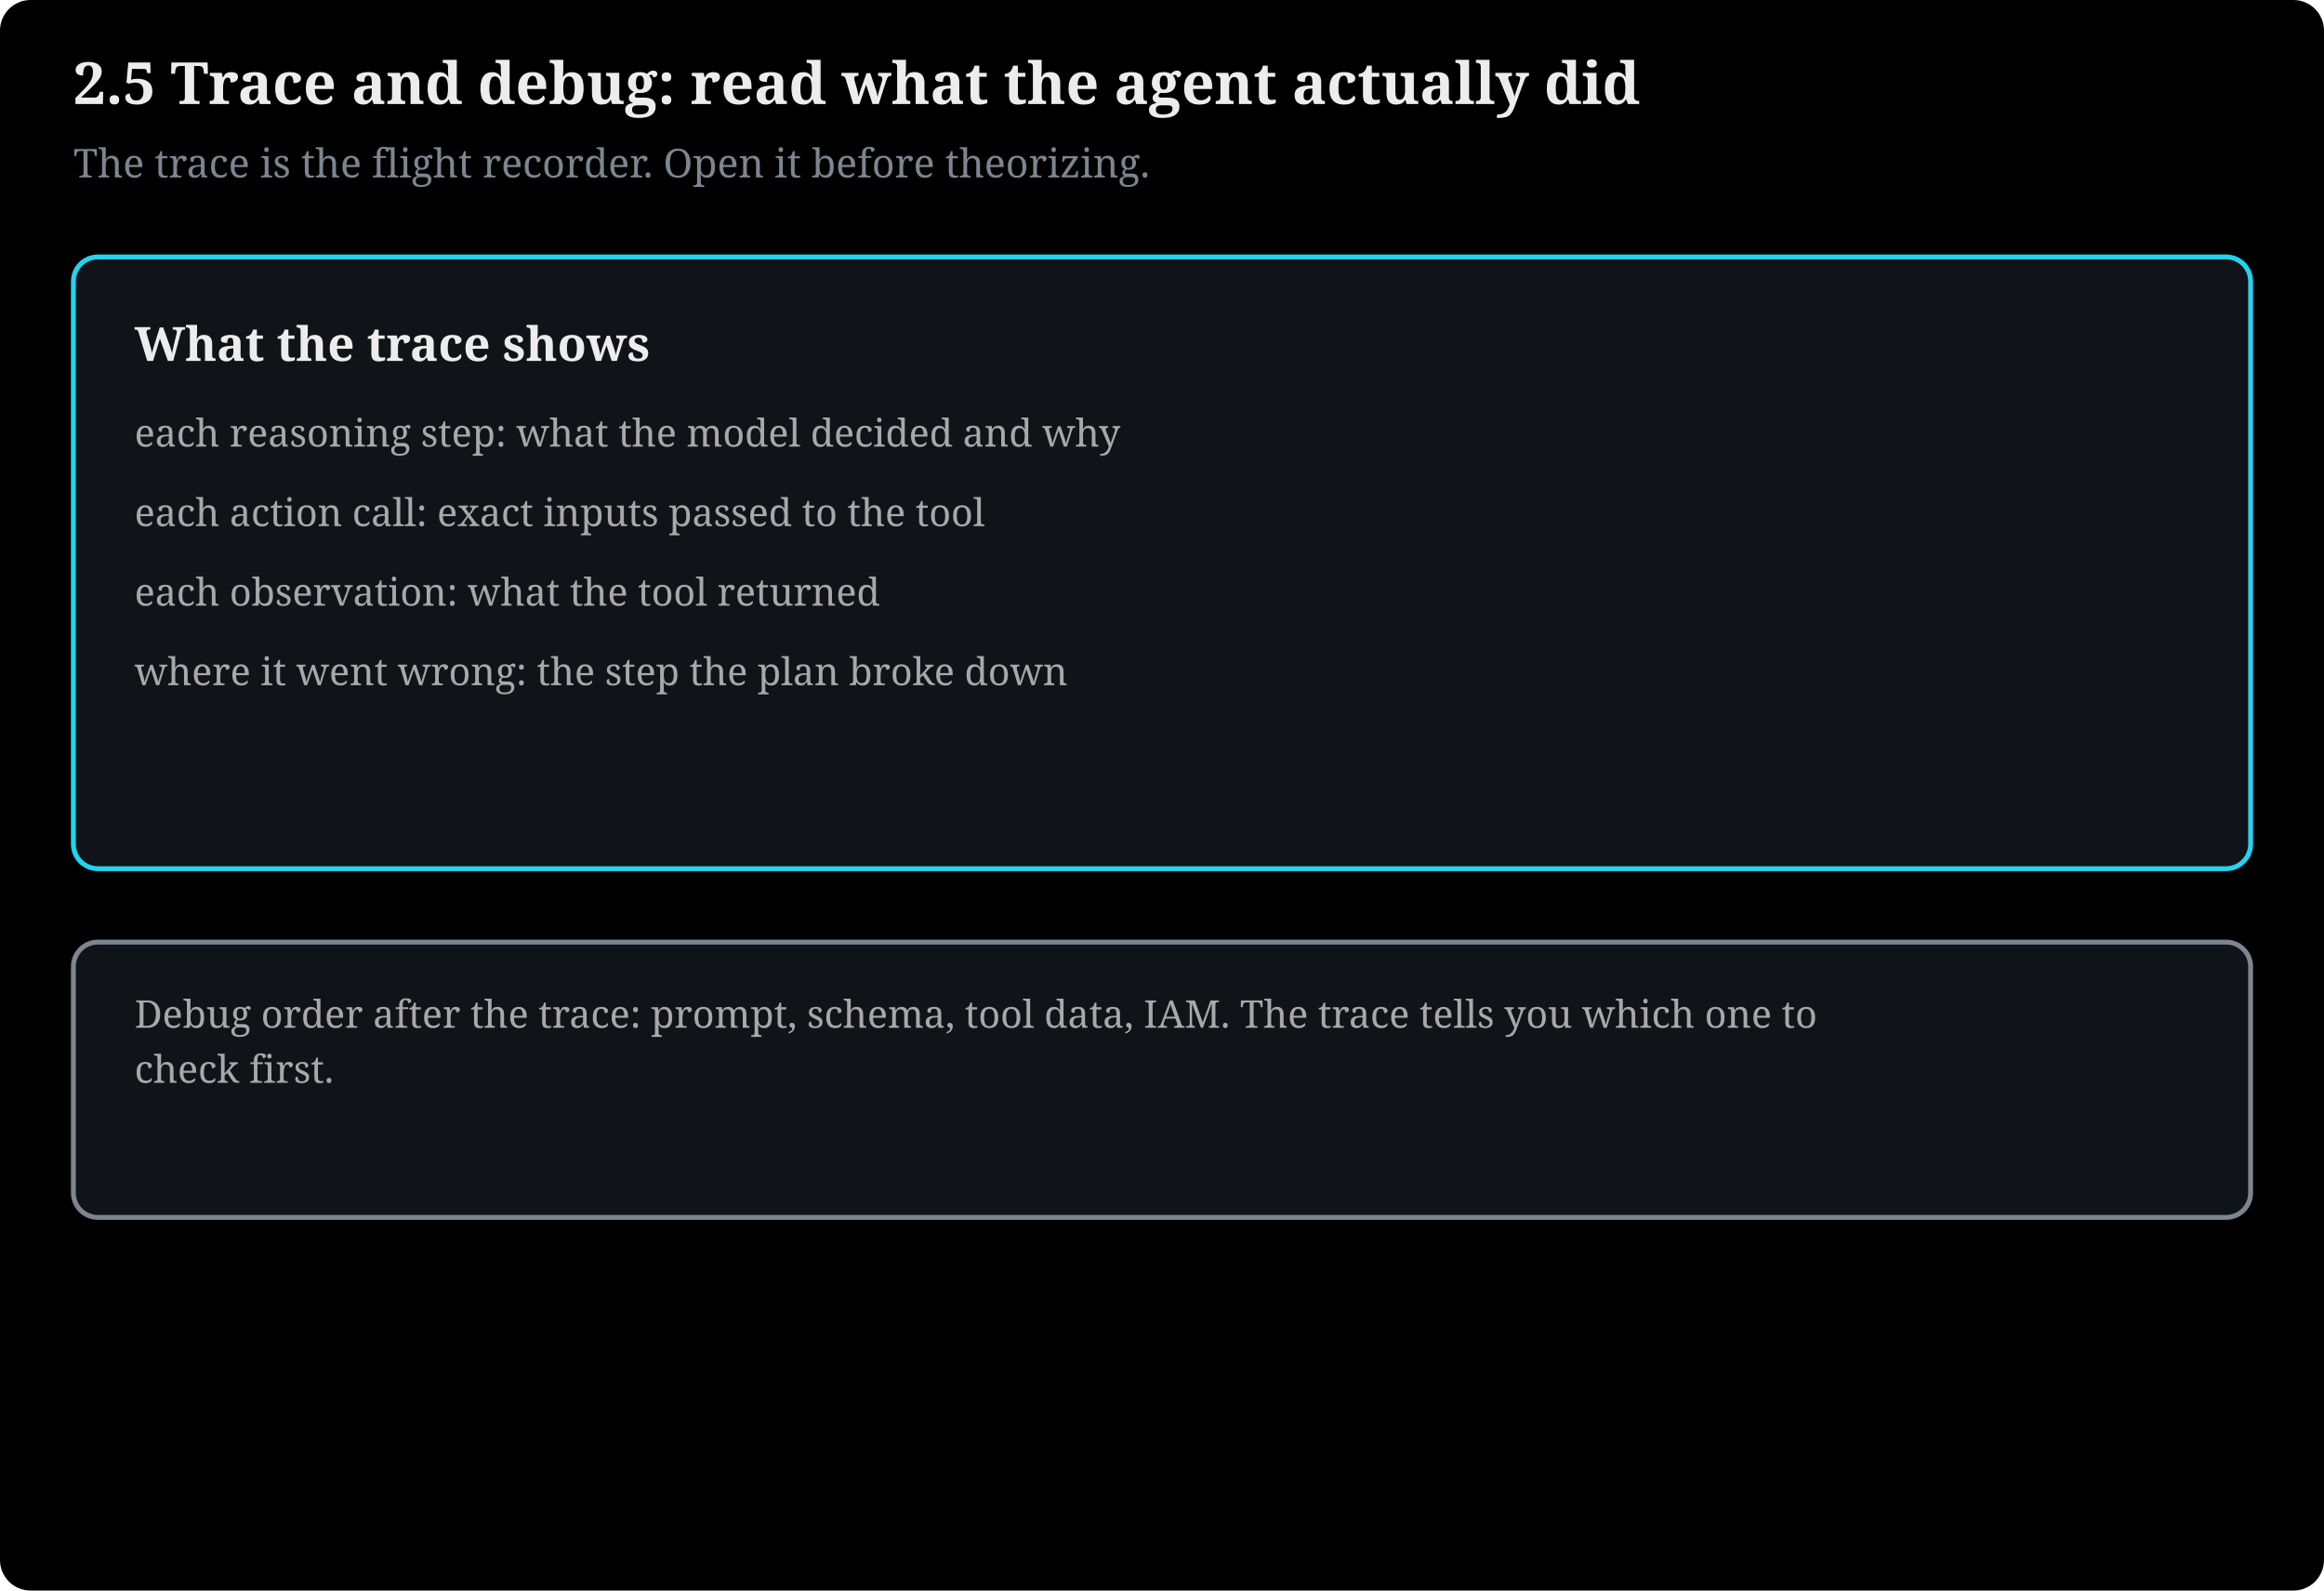
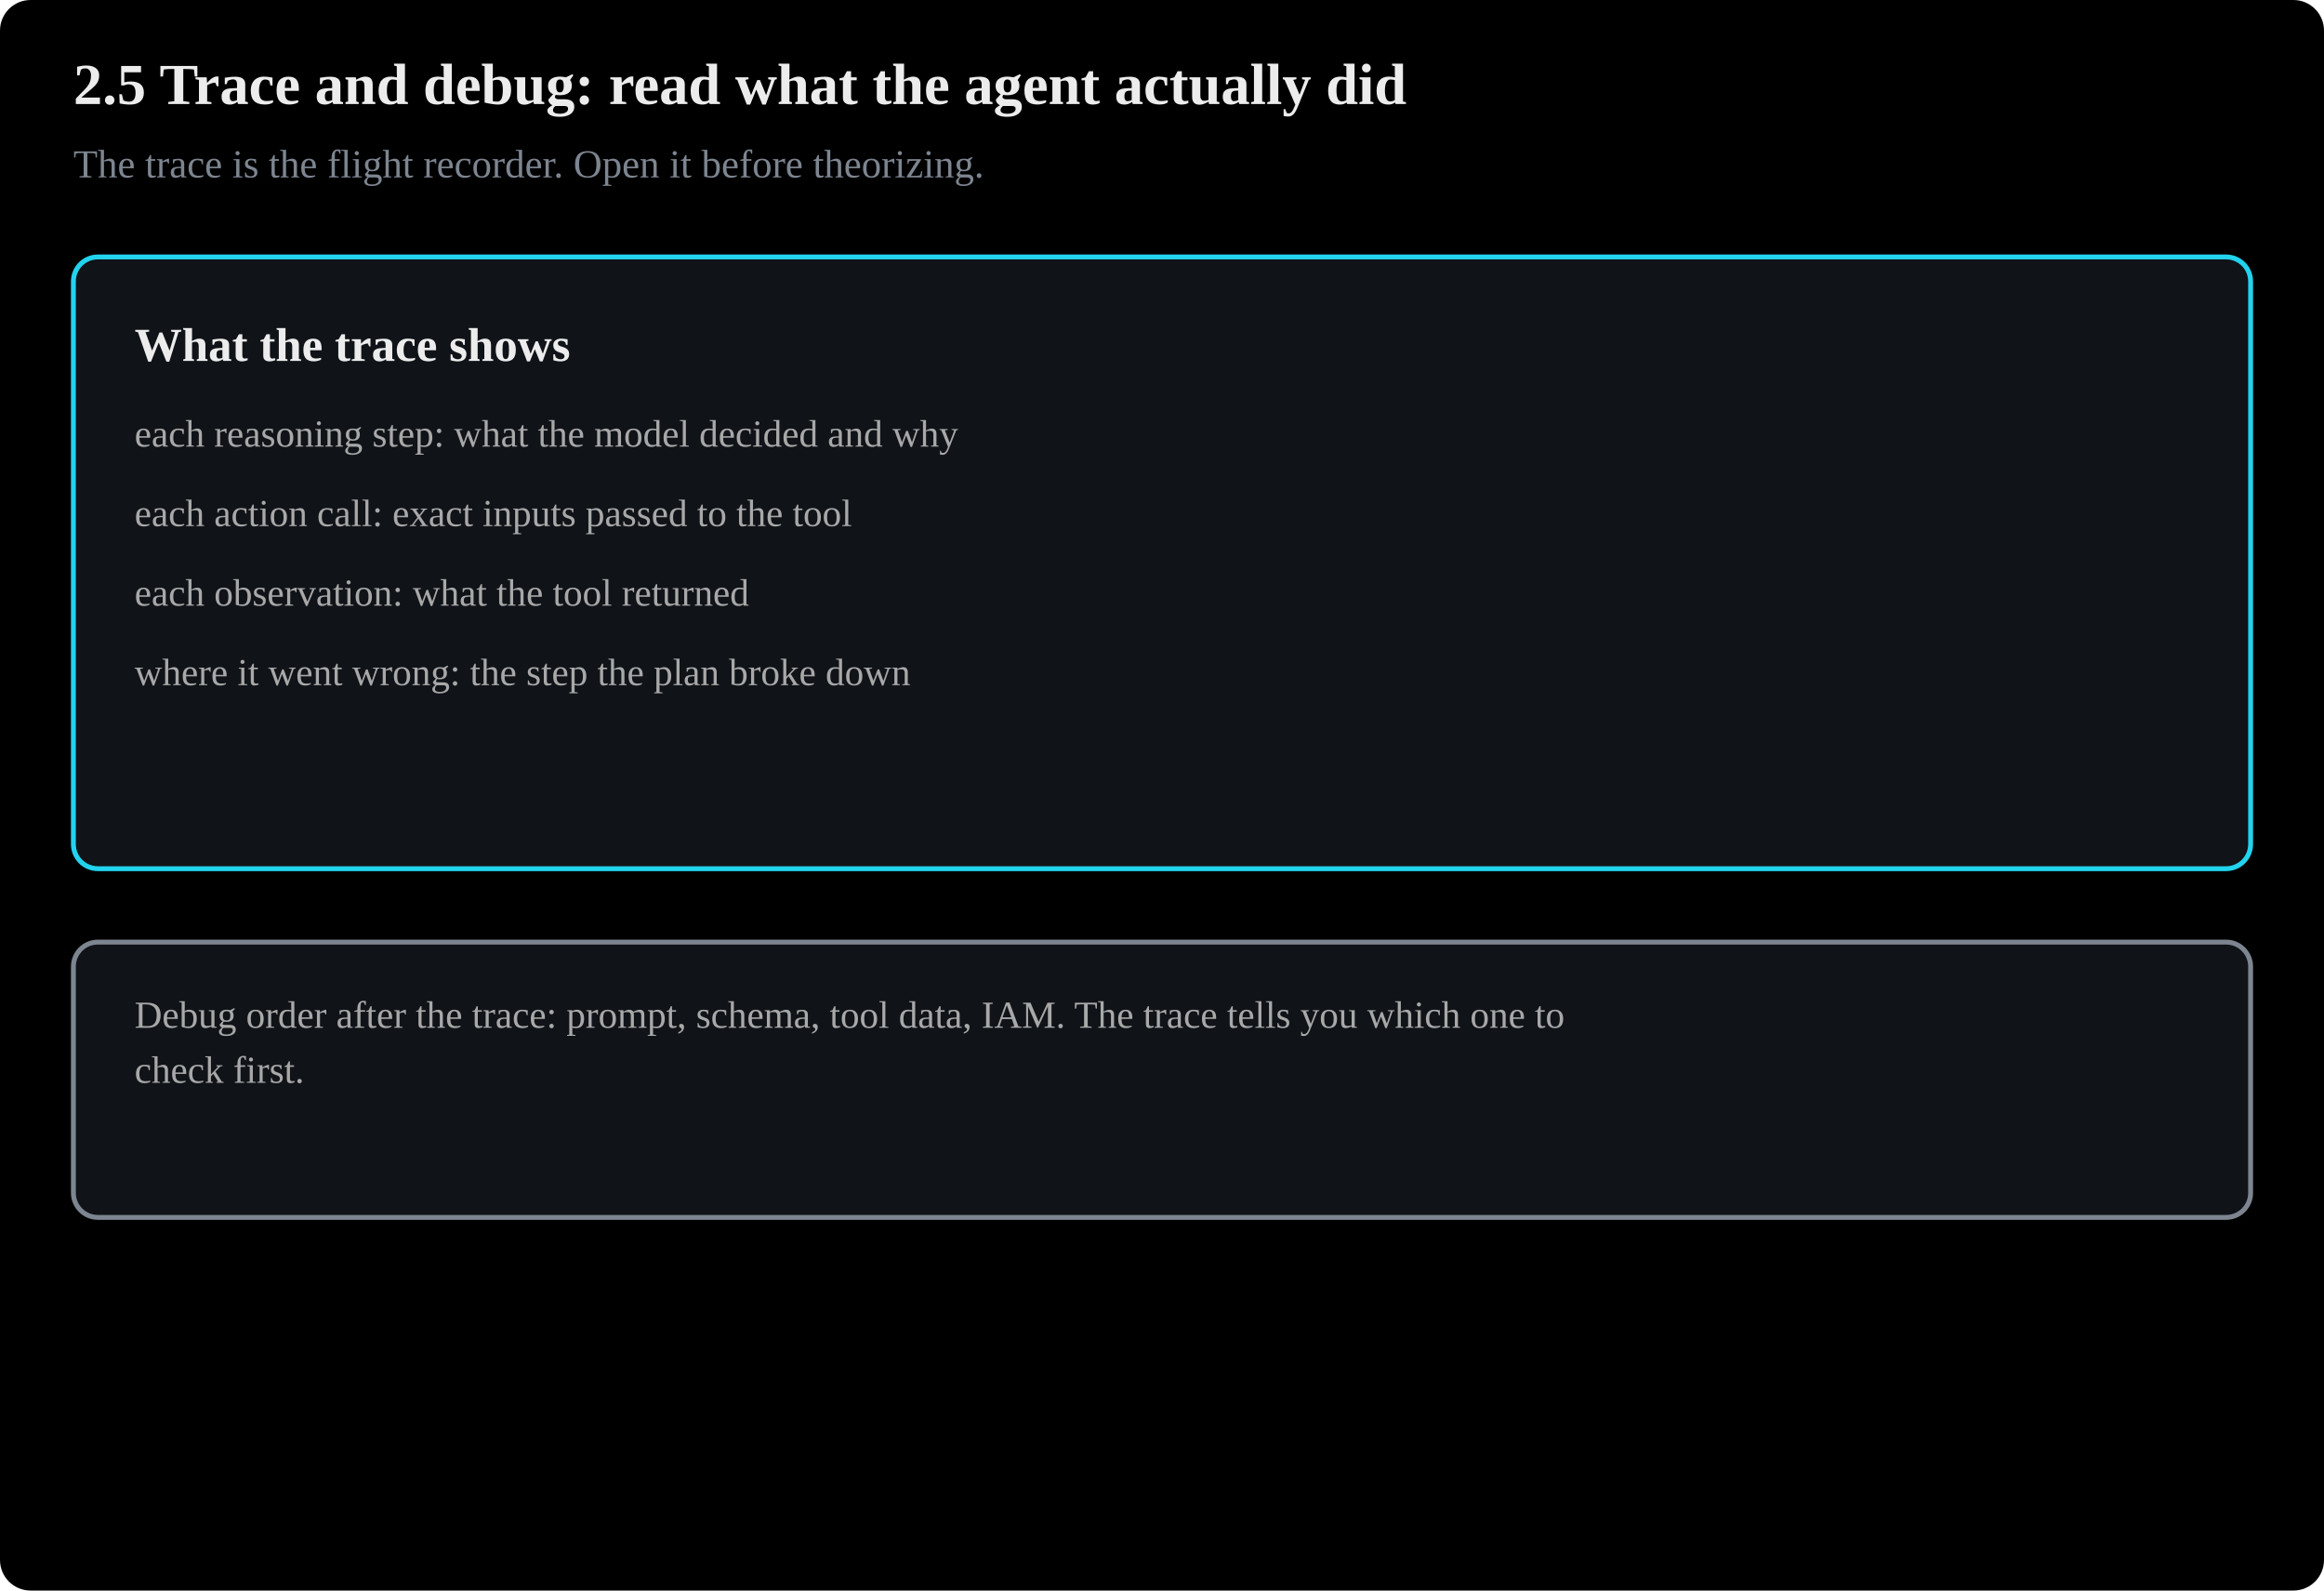
- <svg xmlns="http://www.w3.org/2000/svg" viewBox="0 0 760 520" width="100%" style="max-width:780px" font-family="Charis SIL, Georgia, serif" role="img">
+ <svg xmlns="http://www.w3.org/2000/svg" viewBox="0 0 760 520" width="100%" style="max-width:780px" font-family="Anthropic Sans, Inter, Source Sans 3, IBM Plex Sans, sans-serif" role="img">
  <rect x="0" y="0" width="760" height="520" fill="#000000" rx="10" />
  <text x="24" y="34" font-size="19" font-weight="bold" fill="#ececec">2.5 Trace and debug: read what the agent actually did</text>
  <text x="24" y="58" font-size="13" fill="#7d8590">The trace is the flight recorder. Open it before theorizing.</text>
  <rect x="24" y="84" width="712" height="200" rx="8" fill="#101318" stroke="#22d3ee" stroke-width="1.6" />
  <text x="44" y="118" font-size="15.5" fill="#ececec" text-anchor="start" font-weight="bold">What the trace shows</text>
  <text x="44" y="146" font-size="12.5" fill="#a8a8a8" text-anchor="start">each reasoning step: what the model decided and why</text>
  <text x="44" y="172" font-size="12.5" fill="#a8a8a8" text-anchor="start">each action call: exact inputs passed to the tool</text>
  <text x="44" y="198" font-size="12.5" fill="#a8a8a8" text-anchor="start">each observation: what the tool returned</text>
  <text x="44" y="224" font-size="12.5" fill="#a8a8a8" text-anchor="start">where it went wrong: the step the plan broke down</text>
  <rect x="24" y="308" width="712" height="90" rx="8" fill="#101318" stroke="#7d8590" stroke-width="1.6" />
  <text x="44" y="336" font-size="12.5" fill="#a8a8a8" text-anchor="start">Debug order after the trace: prompt, schema, tool data, IAM. The trace tells you which one to</text>
  <text x="44" y="354" font-size="12.5" fill="#a8a8a8" text-anchor="start">check first.</text>
</svg>
